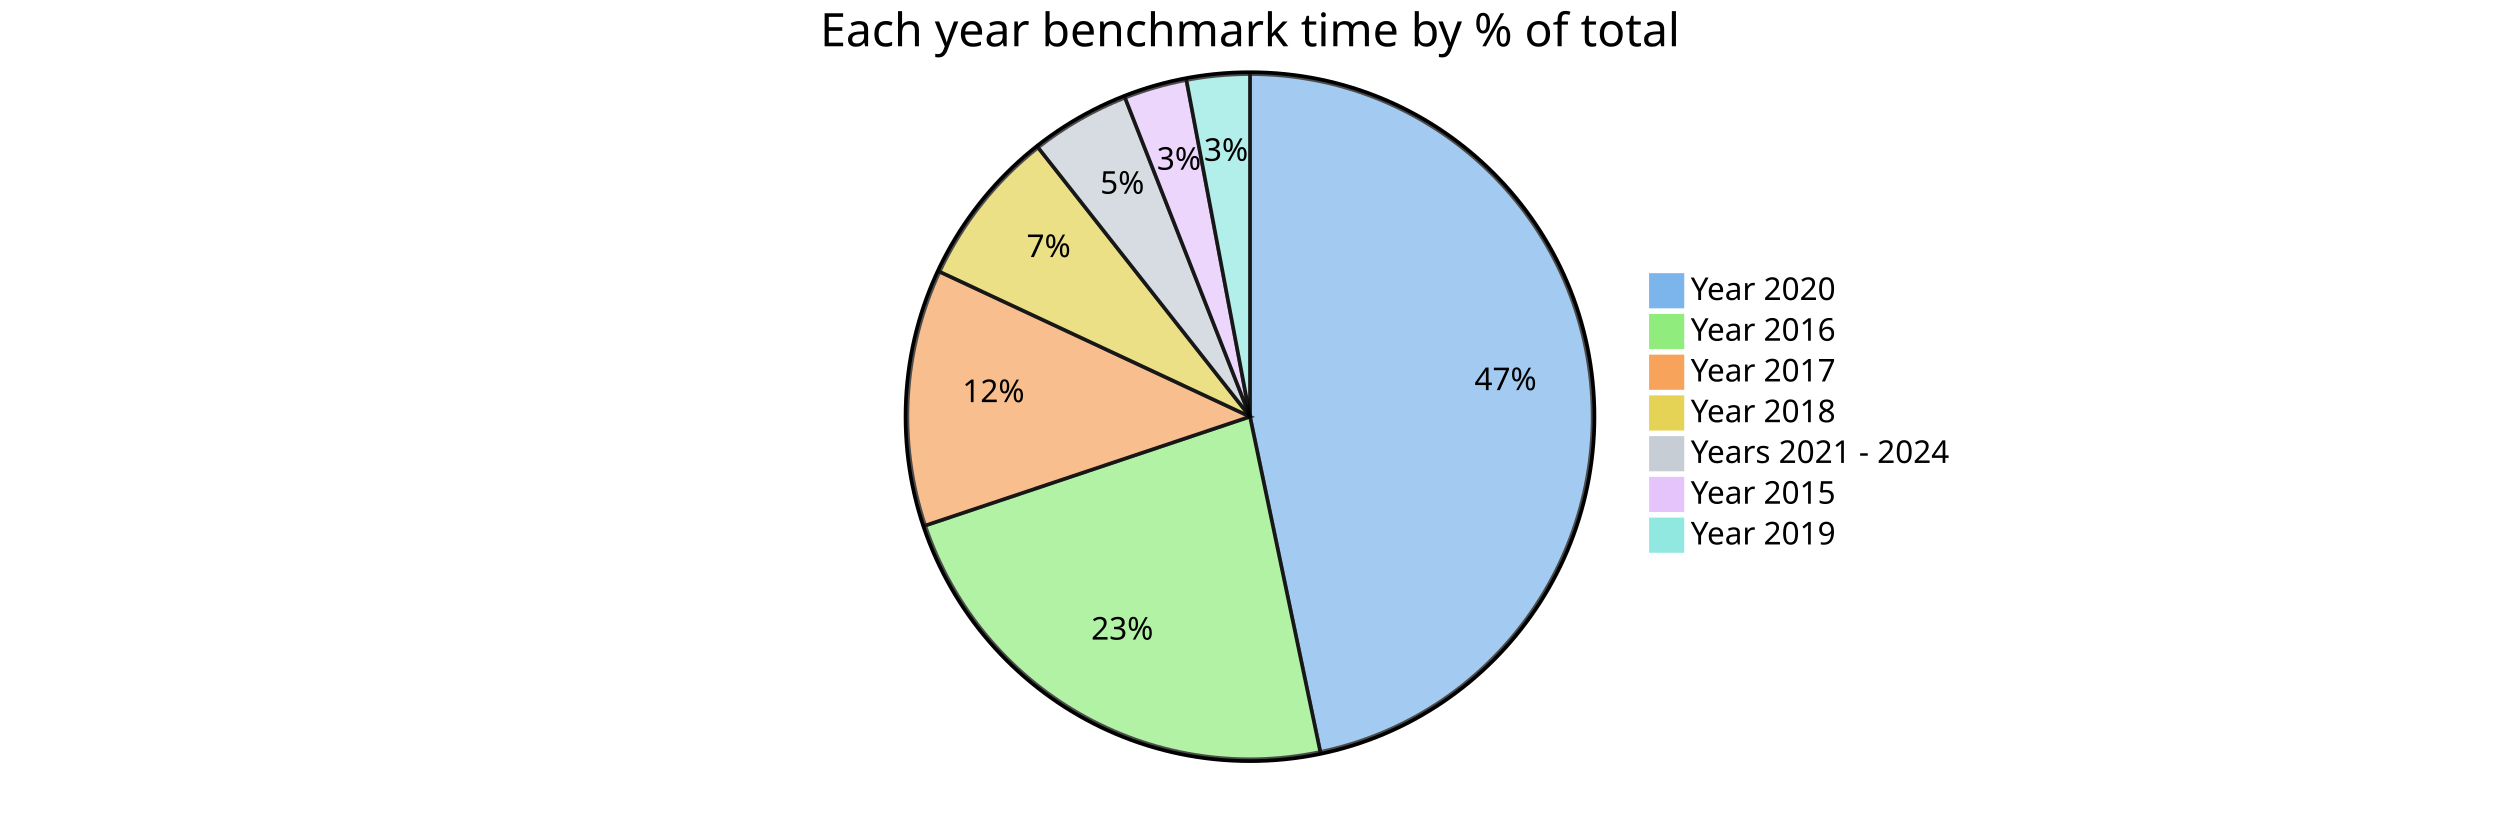
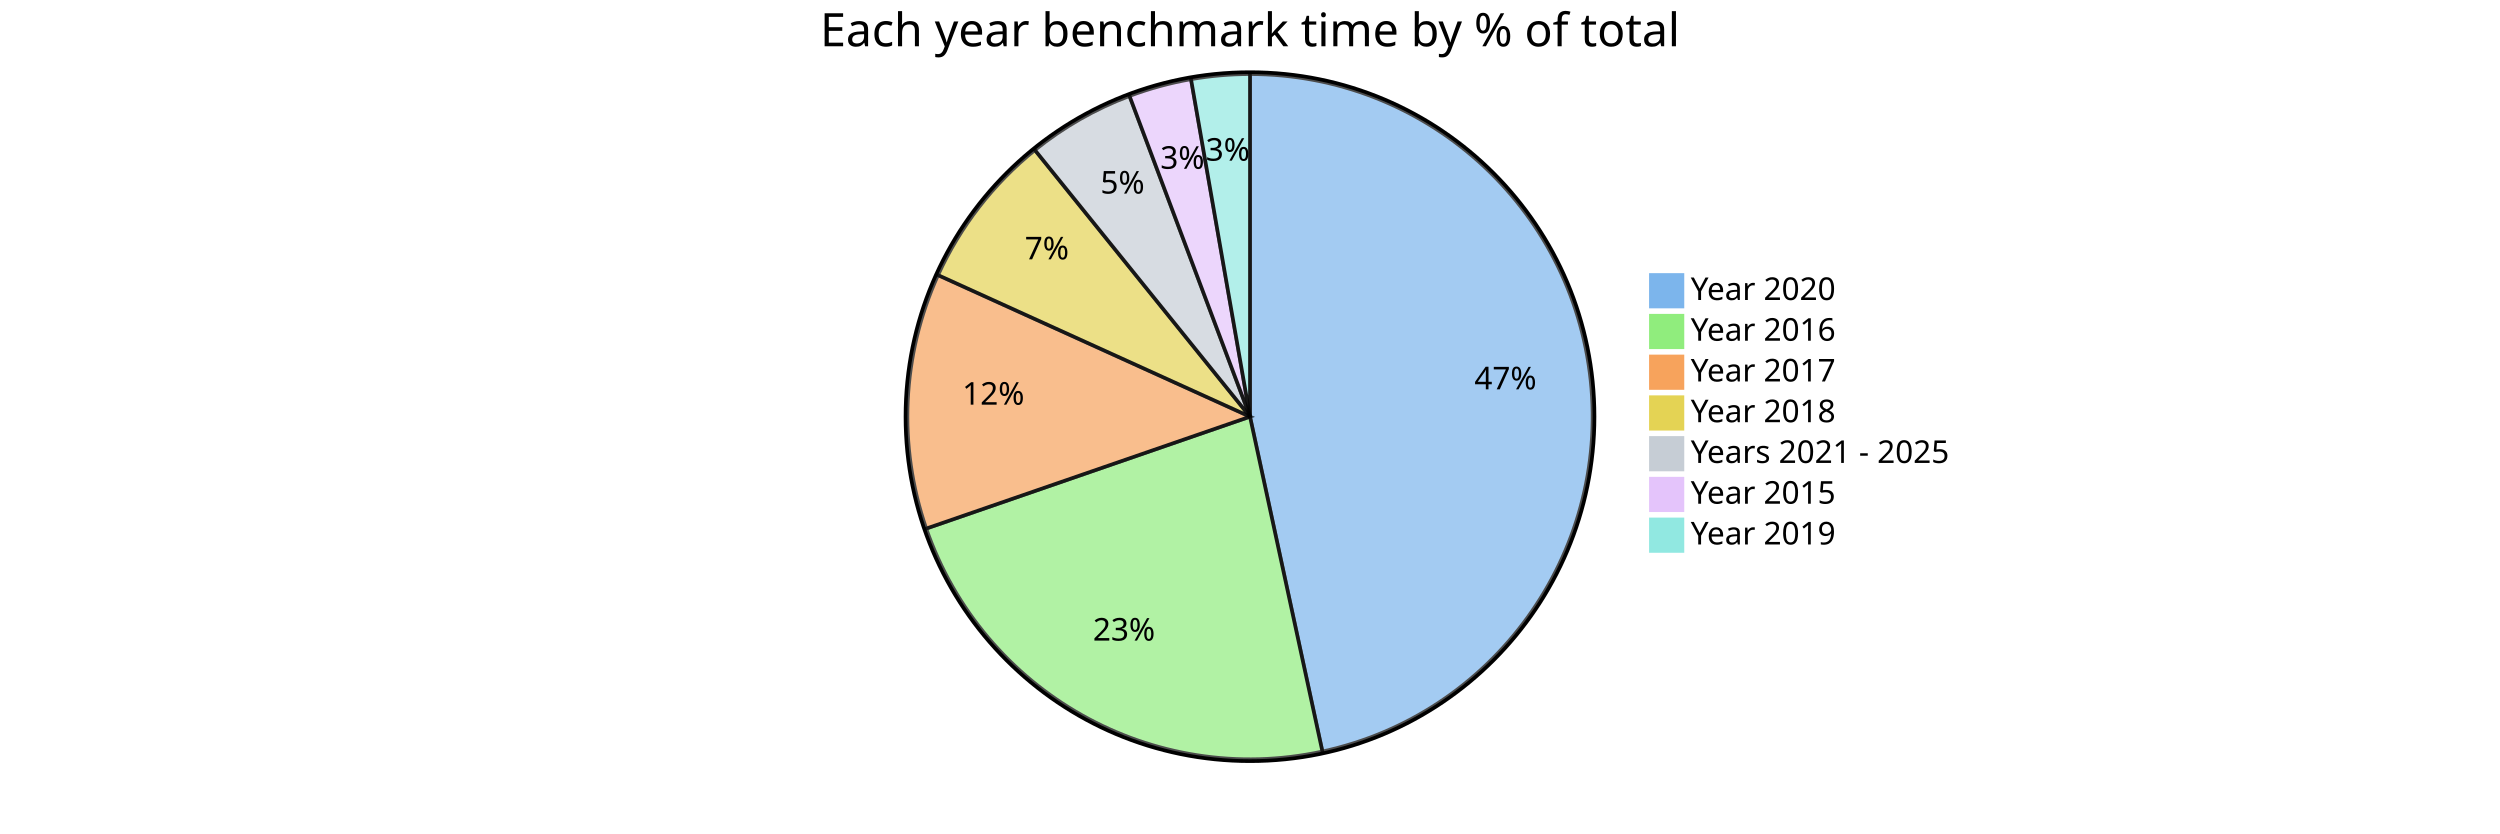
<svg xmlns="http://www.w3.org/2000/svg" viewBox="0 0 1350 450" preserveAspectRatio="xMidYMin">
  <style>
		text {font-family:sans-serif;font-size:17px;}
		.pieOuterCircle {stroke:black;stroke-width:2px;fill:none;}
		.pieCircle {stroke:black;stroke-width:2px;opacity:0.7;}
		.slice {text-anchor:middle;}
		.pieTitleText {text-anchor:middle;font-size:25px;}
	</style>
  <g transform="translate(675,225)">
    <circle class="pieOuterCircle" cx="0" cy="0" r="186" />
-     <path class="pieCircle" d="M0,-185A185,185,0,0,1,37.981,181.059L0,0Z" fill="#7cb5ec" />
-     <path class="pieCircle" d="M37.981,181.059A185,185,0,0,1,-175.404,58.809L0,0Z" fill="#90ed7d" />
-     <path class="pieCircle" d="M-175.404,58.809A185,185,0,0,1,-167.623,-78.278L0,0Z" fill="#f7a35c" />
-     <path class="pieCircle" d="M-167.623,-78.278A185,185,0,0,1,-114.448,-145.35L0,0Z" fill="#e4d354" />
-     <path class="pieCircle" d="M-114.448,-145.35A185,185,0,0,1,-67.506,-172.244L0,0Z" fill="#c6cdd5" />
-     <path class="pieCircle" d="M-67.506,-172.244A185,185,0,0,1,-34.35,-181.783L0,0Z" fill="#e4c4fb" />
-     <path class="pieCircle" d="M-34.35,-181.783A185,185,0,0,1,0,-185L0,0Z" fill="#91e8e1" />
-     <text class="slice" style="text-anchor: middle;" transform="translate(138.0091,-14.31923)">47%</text>
-     <text class="slice" style="text-anchor: middle;" transform="translate(-68.97388,120.3917)">23%</text>
-     <text class="slice" style="text-anchor: middle;" transform="translate(-138.5271,-7.862274)">12%</text>
-     <text class="slice" style="text-anchor: middle;" transform="translate(-108.726,-86.19876)">7%</text>
-     <text class="slice" style="text-anchor: middle;" transform="translate(-68.97388,-120.3917)">5%</text>
-     <text class="slice" style="text-anchor: middle;" transform="translate(-38.36328,-133.341)">3%</text>
-     <text class="slice" style="text-anchor: middle;" transform="translate(-12.93775,-138.1455)">3%</text>
+     <path class="pieCircle" d="M0,-185A185,185,0,0,1,39.106,180.82L0,0Z" fill="#7cb5ec" />
+     <path class="pieCircle" d="M39.106,180.82A185,185,0,0,1,-174.85,60.437L0,0Z" fill="#90ed7d" />
+     <path class="pieCircle" d="M-174.85,60.437A185,185,0,0,1,-168.467,-76.444L0,0Z" fill="#f7a35c" />
+     <path class="pieCircle" d="M-168.467,-76.444A185,185,0,0,1,-116.169,-143.978L0,0Z" fill="#e4d354" />
+     <path class="pieCircle" d="M-116.169,-143.978A185,185,0,0,1,-65.07,-173.179L0,0Z" fill="#c6cdd5" />
+     <path class="pieCircle" d="M-65.07,-173.179A185,185,0,0,1,-31.855,-182.237L0,0Z" fill="#e4c4fb" />
+     <path class="pieCircle" d="M-31.855,-182.237A185,185,0,0,1,0,-185L0,0Z" fill="#91e8e1" />
+     <text class="slice" style="text-anchor: middle;" transform="translate(137.964,-14.74822)">47%</text>
+     <text class="slice" style="text-anchor: middle;" transform="translate(-68.03779,120.9232)">23%</text>
+     <text class="slice" style="text-anchor: middle;" transform="translate(-138.5994,-6.46222)">12%</text>
+     <text class="slice" style="text-anchor: middle;" transform="translate(-109.7019,-84.95326)">7%</text>
+     <text class="slice" style="text-anchor: middle;" transform="translate(-68.84113,-120.4677)">5%</text>
+     <text class="slice" style="text-anchor: middle;" transform="translate(-36.50548,-133.8615)">3%</text>
+     <text class="slice" style="text-anchor: middle;" transform="translate(-11.99063,-138.2309)">3%</text>
    <text class="pieTitleText" x="0" y="-200">Each year benchmark time by % of total</text>
    <g transform="translate(216,-77)">
      <rect height="18" style="fill: rgb(124, 181, 236); stroke: rgb(124, 181, 236);" width="18" />
      <text x="22" y="14">Year 2020</text>
    </g>
    <g transform="translate(216,-55)">
      <rect height="18" style="fill: rgb(144, 237, 125); stroke: rgb(144, 237, 125);" width="18" />
      <text x="22" y="14">Year 2016</text>
    </g>
    <g transform="translate(216,-33)">
      <rect height="18" style="fill: rgb(247, 163, 92); stroke: rgb(247, 163, 92);" width="18" />
      <text x="22" y="14">Year 2017</text>
    </g>
    <g transform="translate(216,-11)">
      <rect height="18" style="fill: rgb(228, 211, 84); stroke: rgb(228, 211, 84);" width="18" />
      <text x="22" y="14">Year 2018</text>
    </g>
    <g transform="translate(216,11)">
      <rect height="18" style="fill: rgb(198, 205, 213); stroke: rgb(198, 205, 213);" width="18" />
-       <text x="22" y="14">Years 2021 - 2024</text>
+       <text x="22" y="14">Years 2021 - 2025</text>
    </g>
    <g transform="translate(216,33)">
      <rect height="18" style="fill: rgb(228, 196, 251); stroke: rgb(228, 196, 251);" width="18" />
      <text x="22" y="14">Year 2015</text>
    </g>
    <g transform="translate(216,55)">
      <rect height="18" style="fill: rgb(145, 232, 225); stroke: rgb(145, 232, 225);" width="18" />
      <text x="22" y="14">Year 2019</text>
    </g>
  </g>
</svg>
